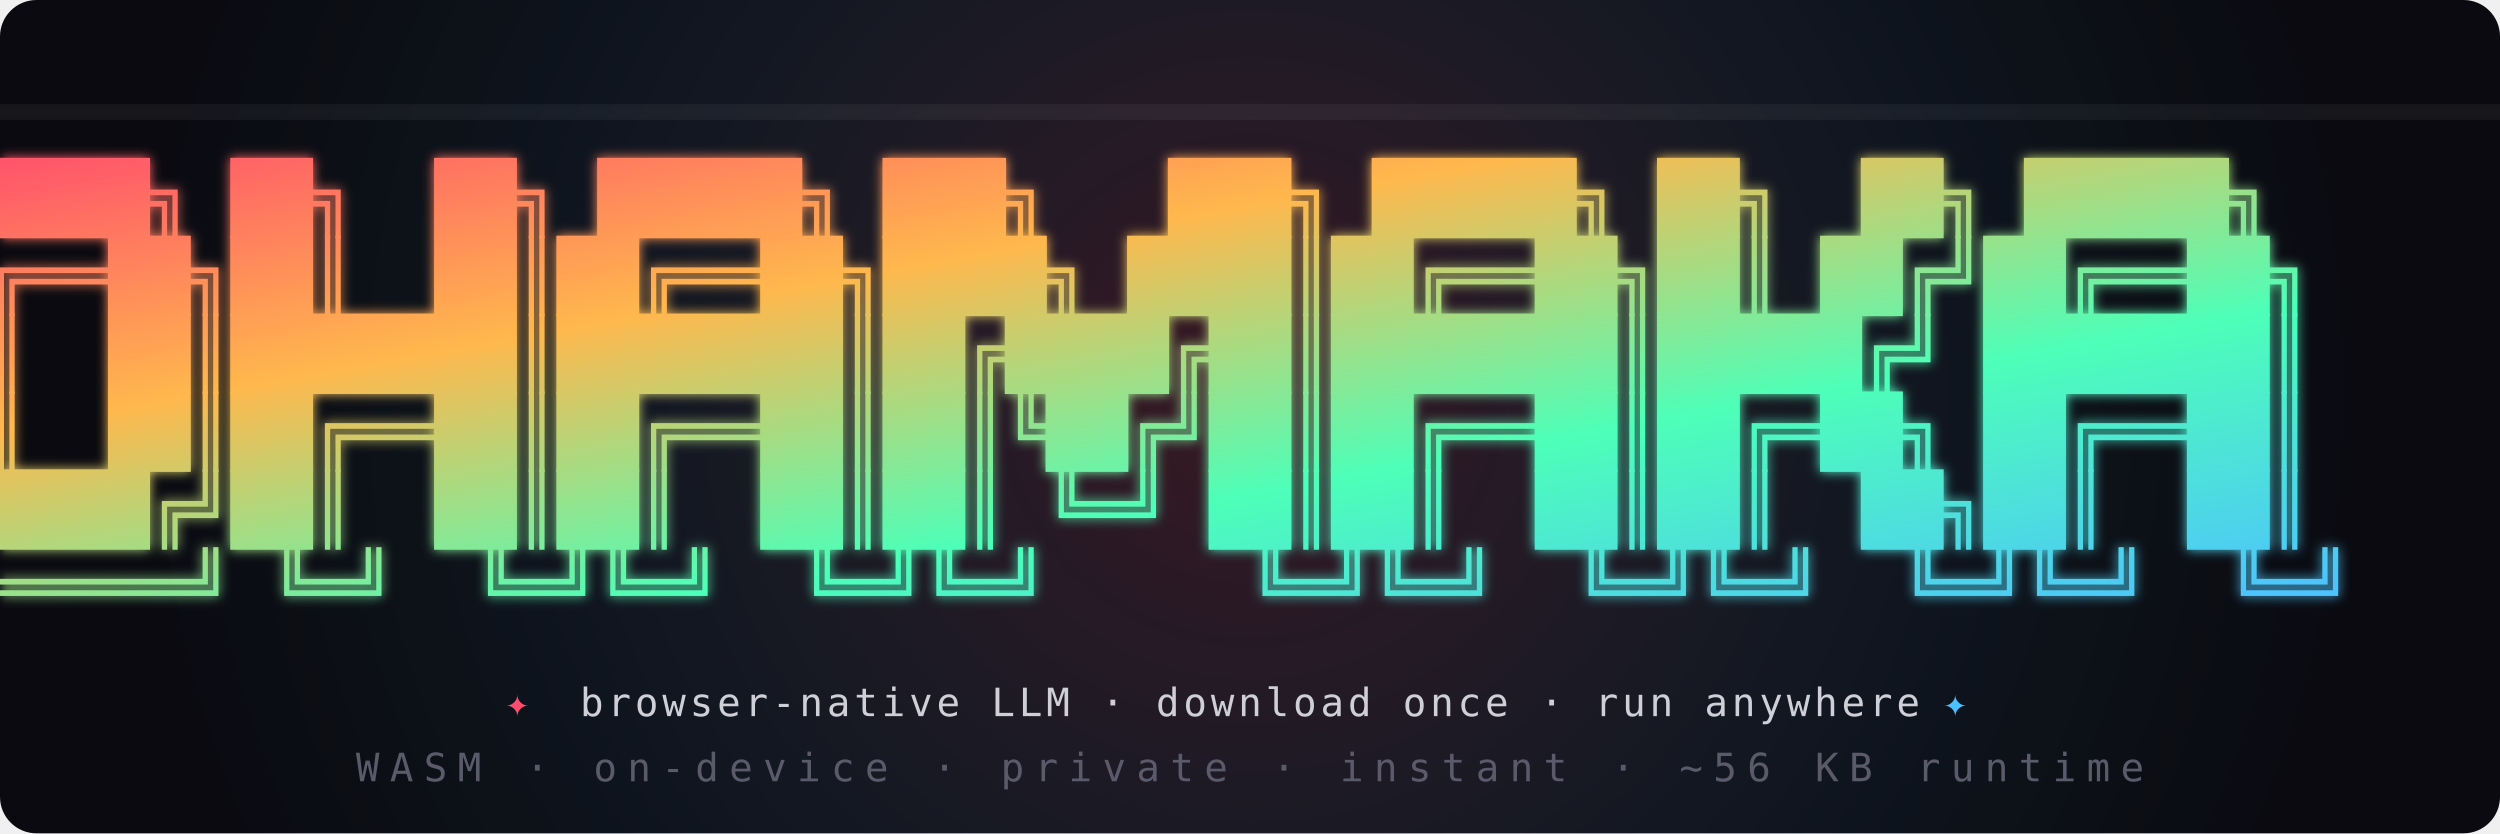
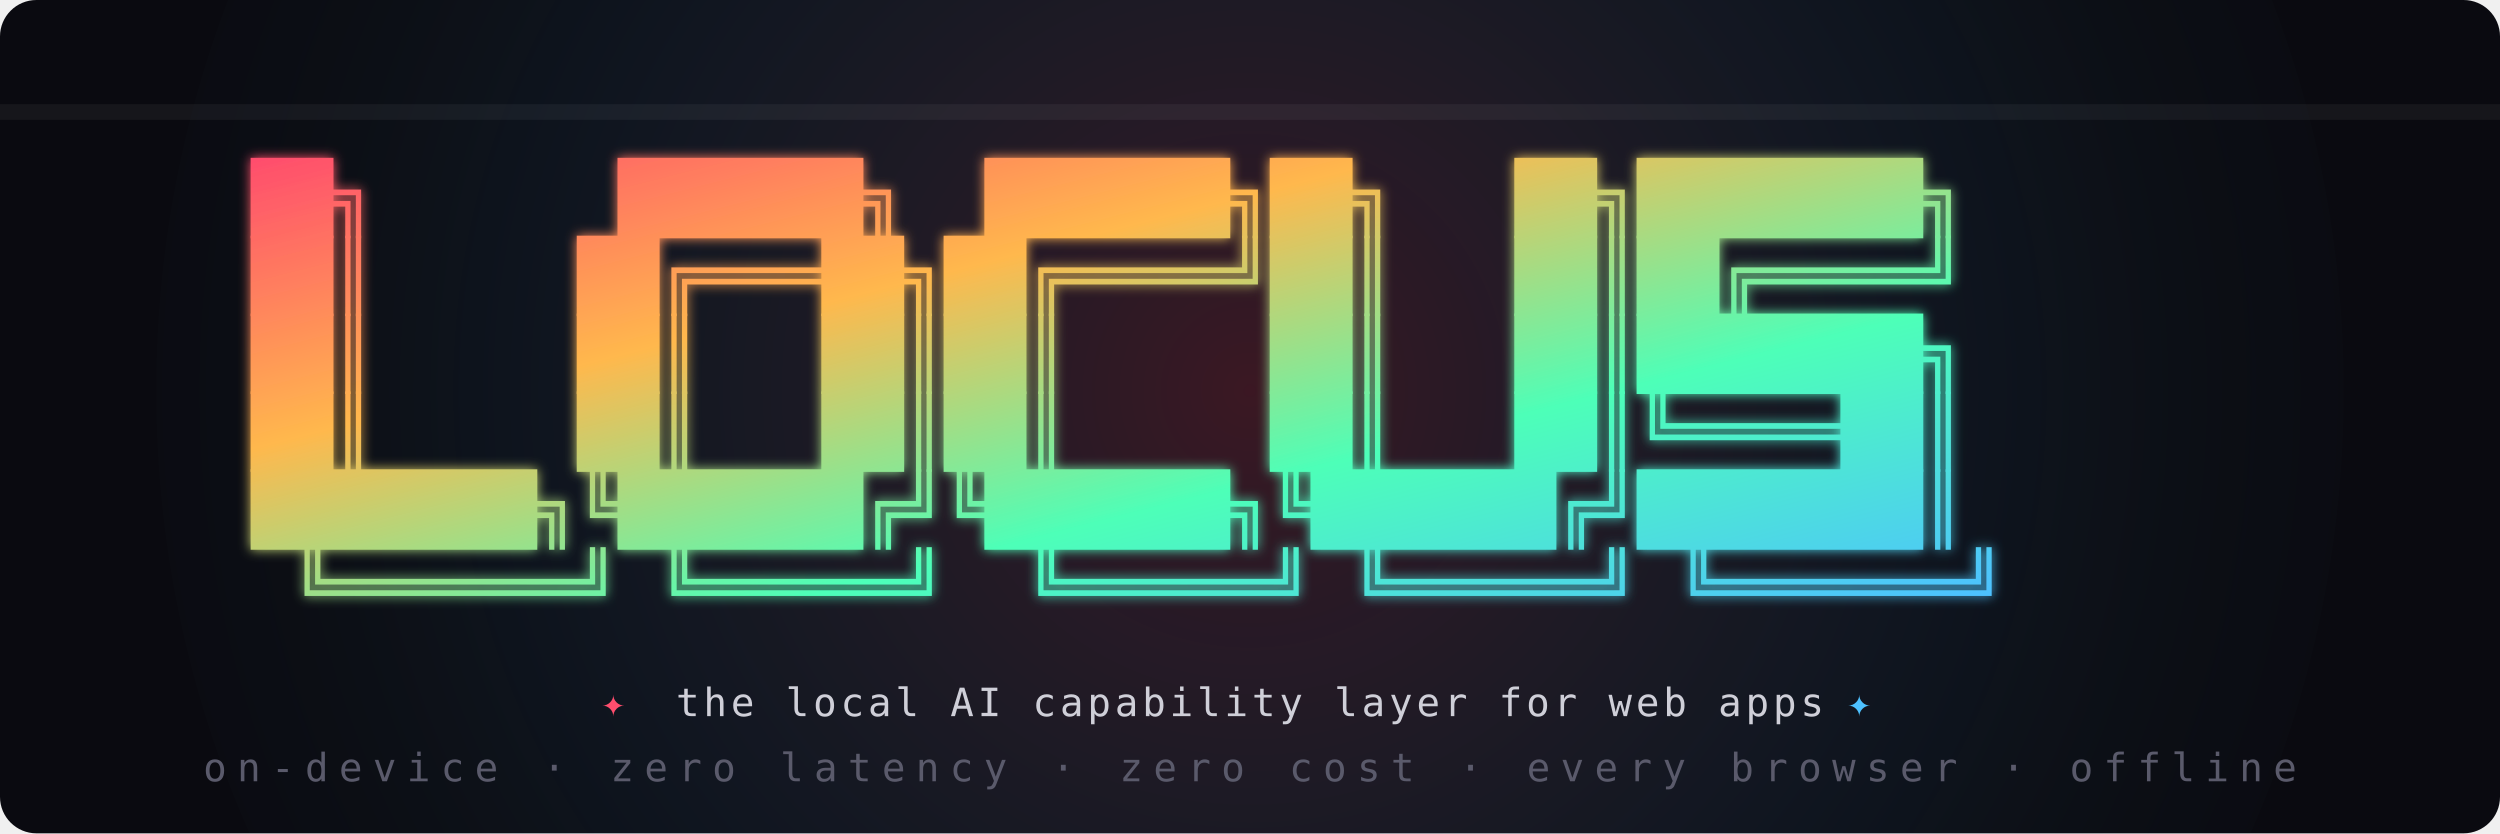
- <svg xmlns="http://www.w3.org/2000/svg" viewBox="0 0 960 320" role="img" aria-label="Dhamaka — browser-native LLM">
+ <svg xmlns="http://www.w3.org/2000/svg" viewBox="0 0 960 320" role="img" aria-label="Locus — the local AI capability layer for web apps">
  <defs>
    <linearGradient id="rainbow" x1="0%" y1="0%" x2="100%" y2="100%">
      <stop offset="0%" stop-color="#ff4d6d">
        <animate attributeName="stop-color" values="#ff4d6d;#ff9a3c;#ffd93d;#6bcb77;#4dc1ff;#b84dff;#ff4d6d" dur="8s" repeatCount="indefinite" />
      </stop>
      <stop offset="33%" stop-color="#ffb84d">
        <animate attributeName="stop-color" values="#ffb84d;#ffd93d;#6bcb77;#4dc1ff;#b84dff;#ff4d6d;#ffb84d" dur="8s" repeatCount="indefinite" />
      </stop>
      <stop offset="66%" stop-color="#4dffb8">
        <animate attributeName="stop-color" values="#4dffb8;#6bcb77;#4dc1ff;#b84dff;#ff4d6d;#ff9a3c;#4dffb8" dur="8s" repeatCount="indefinite" />
      </stop>
      <stop offset="100%" stop-color="#4dc1ff">
        <animate attributeName="stop-color" values="#4dc1ff;#b84dff;#ff4d6d;#ff9a3c;#ffd93d;#6bcb77;#4dc1ff" dur="8s" repeatCount="indefinite" />
      </stop>
    </linearGradient>
    <filter id="glow" x="-50%" y="-50%" width="200%" height="200%">
      <feGaussianBlur stdDeviation="2.2" result="blur" />
      <feMerge>
        <feMergeNode in="blur" />
        <feMergeNode in="SourceGraphic" />
      </feMerge>
    </filter>
    <radialGradient id="spot" cx="50%" cy="50%" r="60%">
      <stop offset="0%" stop-color="#ff4d6d" stop-opacity="0.20" />
      <stop offset="60%" stop-color="#4dc1ff" stop-opacity="0.05" />
      <stop offset="100%" stop-color="#0a0a10" stop-opacity="0" />
    </radialGradient>
  </defs>
  <rect width="960" height="320" rx="14" fill="#0a0a10" />
  <circle cx="480" cy="150" r="420" fill="url(#spot)">
    <animate attributeName="r" values="380;460;380" dur="6s" repeatCount="indefinite" />
    <animate attributeName="opacity" values="0.55;1;0.55" dur="6s" repeatCount="indefinite" />
  </circle>
  <rect x="0" y="40" width="960" height="6" fill="#ffffff" opacity="0.05">
    <animate attributeName="y" values="40;260;40" dur="9s" repeatCount="indefinite" />
  </rect>
  <g font-family="'Cascadia Code','JetBrains Mono','Fira Code','SF Mono',Menlo,Consolas,'DejaVu Sans Mono',monospace" font-weight="700" font-size="26" fill="url(#rainbow)" filter="url(#glow)" text-anchor="middle" xml:space="preserve">
    <text x="480" y="85">
-       <tspan x="480" dy="0">██████╗ ██╗  ██╗ █████╗ ███╗   ███╗ █████╗ ██╗  ██╗ █████╗ </tspan>
-       <tspan x="480" dy="1.15em">██╔══██╗██║  ██║██╔══██╗████╗ ████║██╔══██╗██║ ██╔╝██╔══██╗</tspan>
-       <tspan x="480" dy="1.15em">██║  ██║███████║███████║██╔████╔██║███████║█████╔╝ ███████║</tspan>
-       <tspan x="480" dy="1.15em">██║  ██║██╔══██║██╔══██║██║╚██╔╝██║██╔══██║██╔═██╗ ██╔══██║</tspan>
-       <tspan x="480" dy="1.15em">██████╔╝██║  ██║██║  ██║██║ ╚═╝ ██║██║  ██║██║  ██╗██║  ██║</tspan>
-       <tspan x="480" dy="1.15em">╚═════╝ ╚═╝  ╚═╝╚═╝  ╚═╝╚═╝     ╚═╝╚═╝  ╚═╝╚═╝  ╚═╝╚═╝  ╚═╝</tspan>
+       <tspan x="480" dy="0">██╗      ██████╗  ██████╗██╗   ██╗███████╗</tspan>
+       <tspan x="480" dy="1.15em">██║     ██╔═══██╗██╔════╝██║   ██║██╔════╝</tspan>
+       <tspan x="480" dy="1.15em">██║     ██║   ██║██║     ██║   ██║███████╗</tspan>
+       <tspan x="480" dy="1.15em">██║     ██║   ██║██║     ██║   ██║╚════██║</tspan>
+       <tspan x="480" dy="1.15em">███████╗╚██████╔╝╚██████╗╚██████╔╝███████║</tspan>
+       <tspan x="480" dy="1.15em">╚══════╝ ╚═════╝  ╚═════╝ ╚═════╝ ╚══════╝</tspan>
    </text>
  </g>
  <g font-family="'Cascadia Code','JetBrains Mono','Fira Code','SF Mono',Menlo,Consolas,monospace" font-size="15" text-anchor="middle">
    <text x="480" y="275" fill="#cfcfd8" letter-spacing="1.5">
      <tspan fill="#ff4d6d">
        ✦
        <animate attributeName="fill" values="#ff4d6d;#ffb84d;#4dffb8;#4dc1ff;#b84dff;#ff4d6d" dur="4s" repeatCount="indefinite" />
      </tspan>
-       <tspan>  browser-native LLM  ·  download once  ·  run anywhere  </tspan>
+       <tspan>  the local AI capability layer for web apps  </tspan>
      <tspan fill="#4dc1ff">
        ✦
        <animate attributeName="fill" values="#4dc1ff;#b84dff;#ff4d6d;#ffb84d;#4dffb8;#4dc1ff" dur="4s" repeatCount="indefinite" />
      </tspan>
    </text>
    <text x="480" y="300" fill="#5a5a6b" letter-spacing="4">
-       WASM  ·  on-device  ·  private  ·  instant  ·  ~56 KB runtime
+       on-device  ·  zero latency  ·  zero cost  ·  every browser  ·  offline
    </text>
  </g>
</svg>
